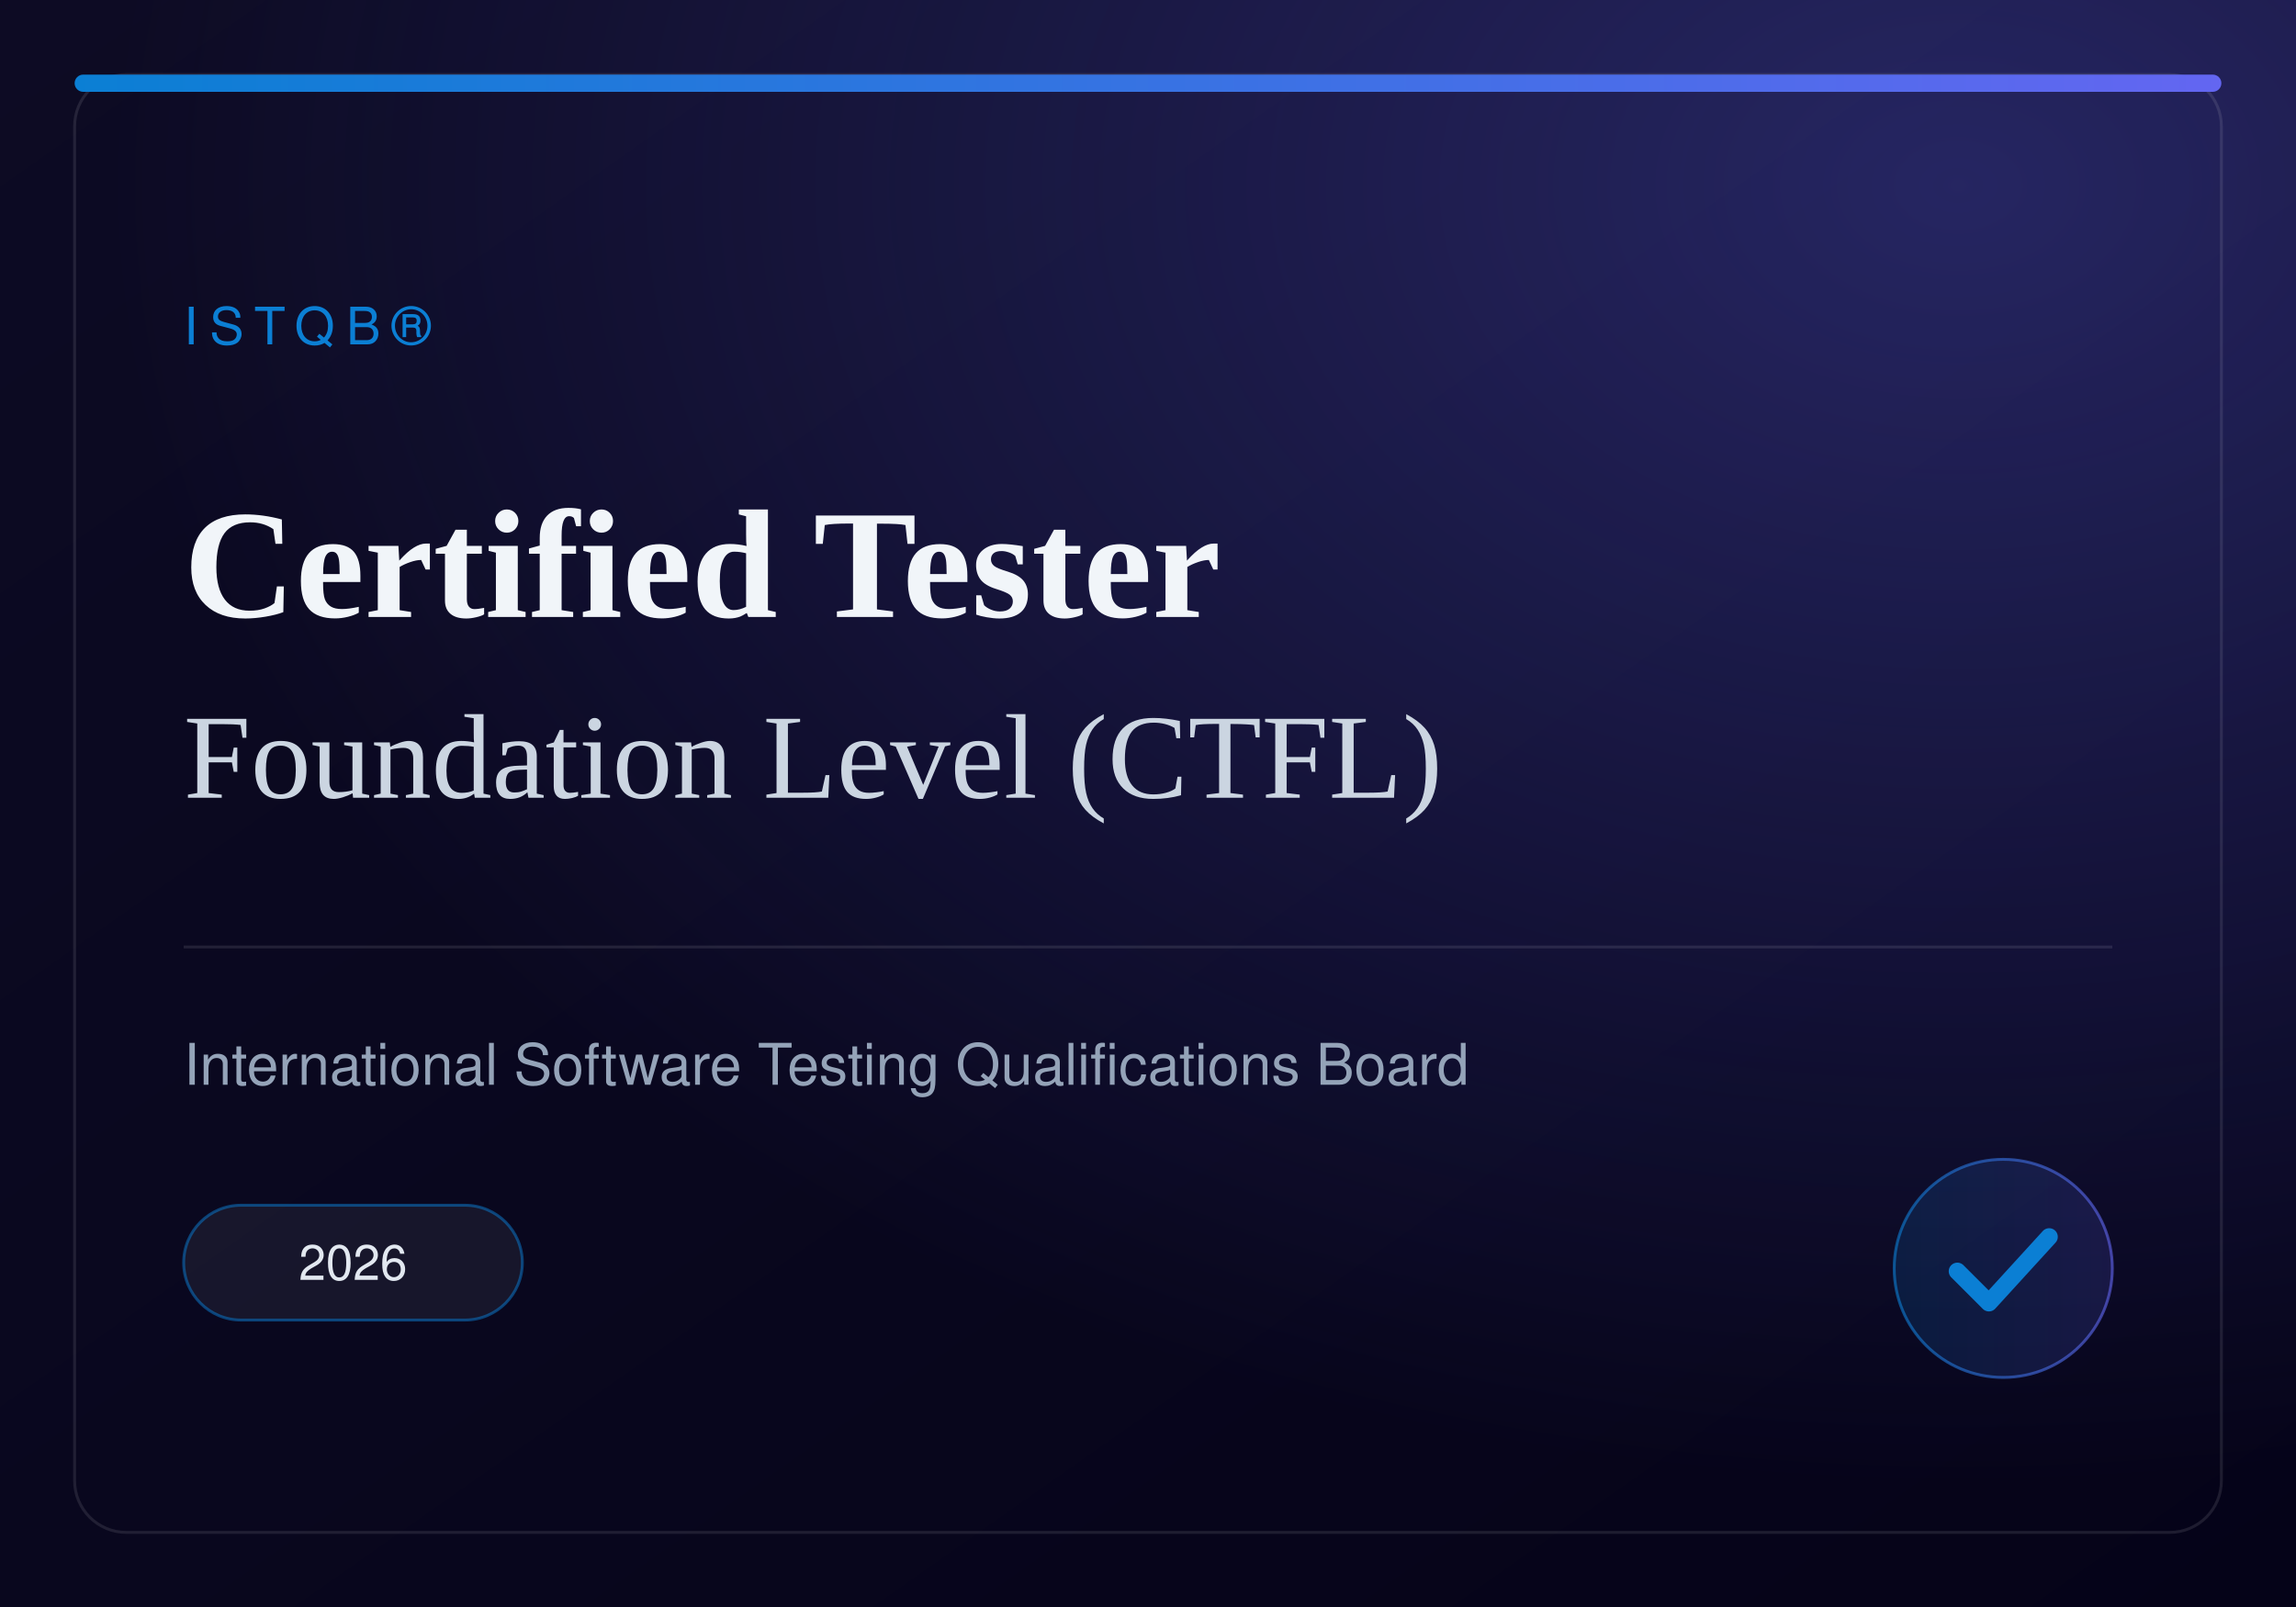
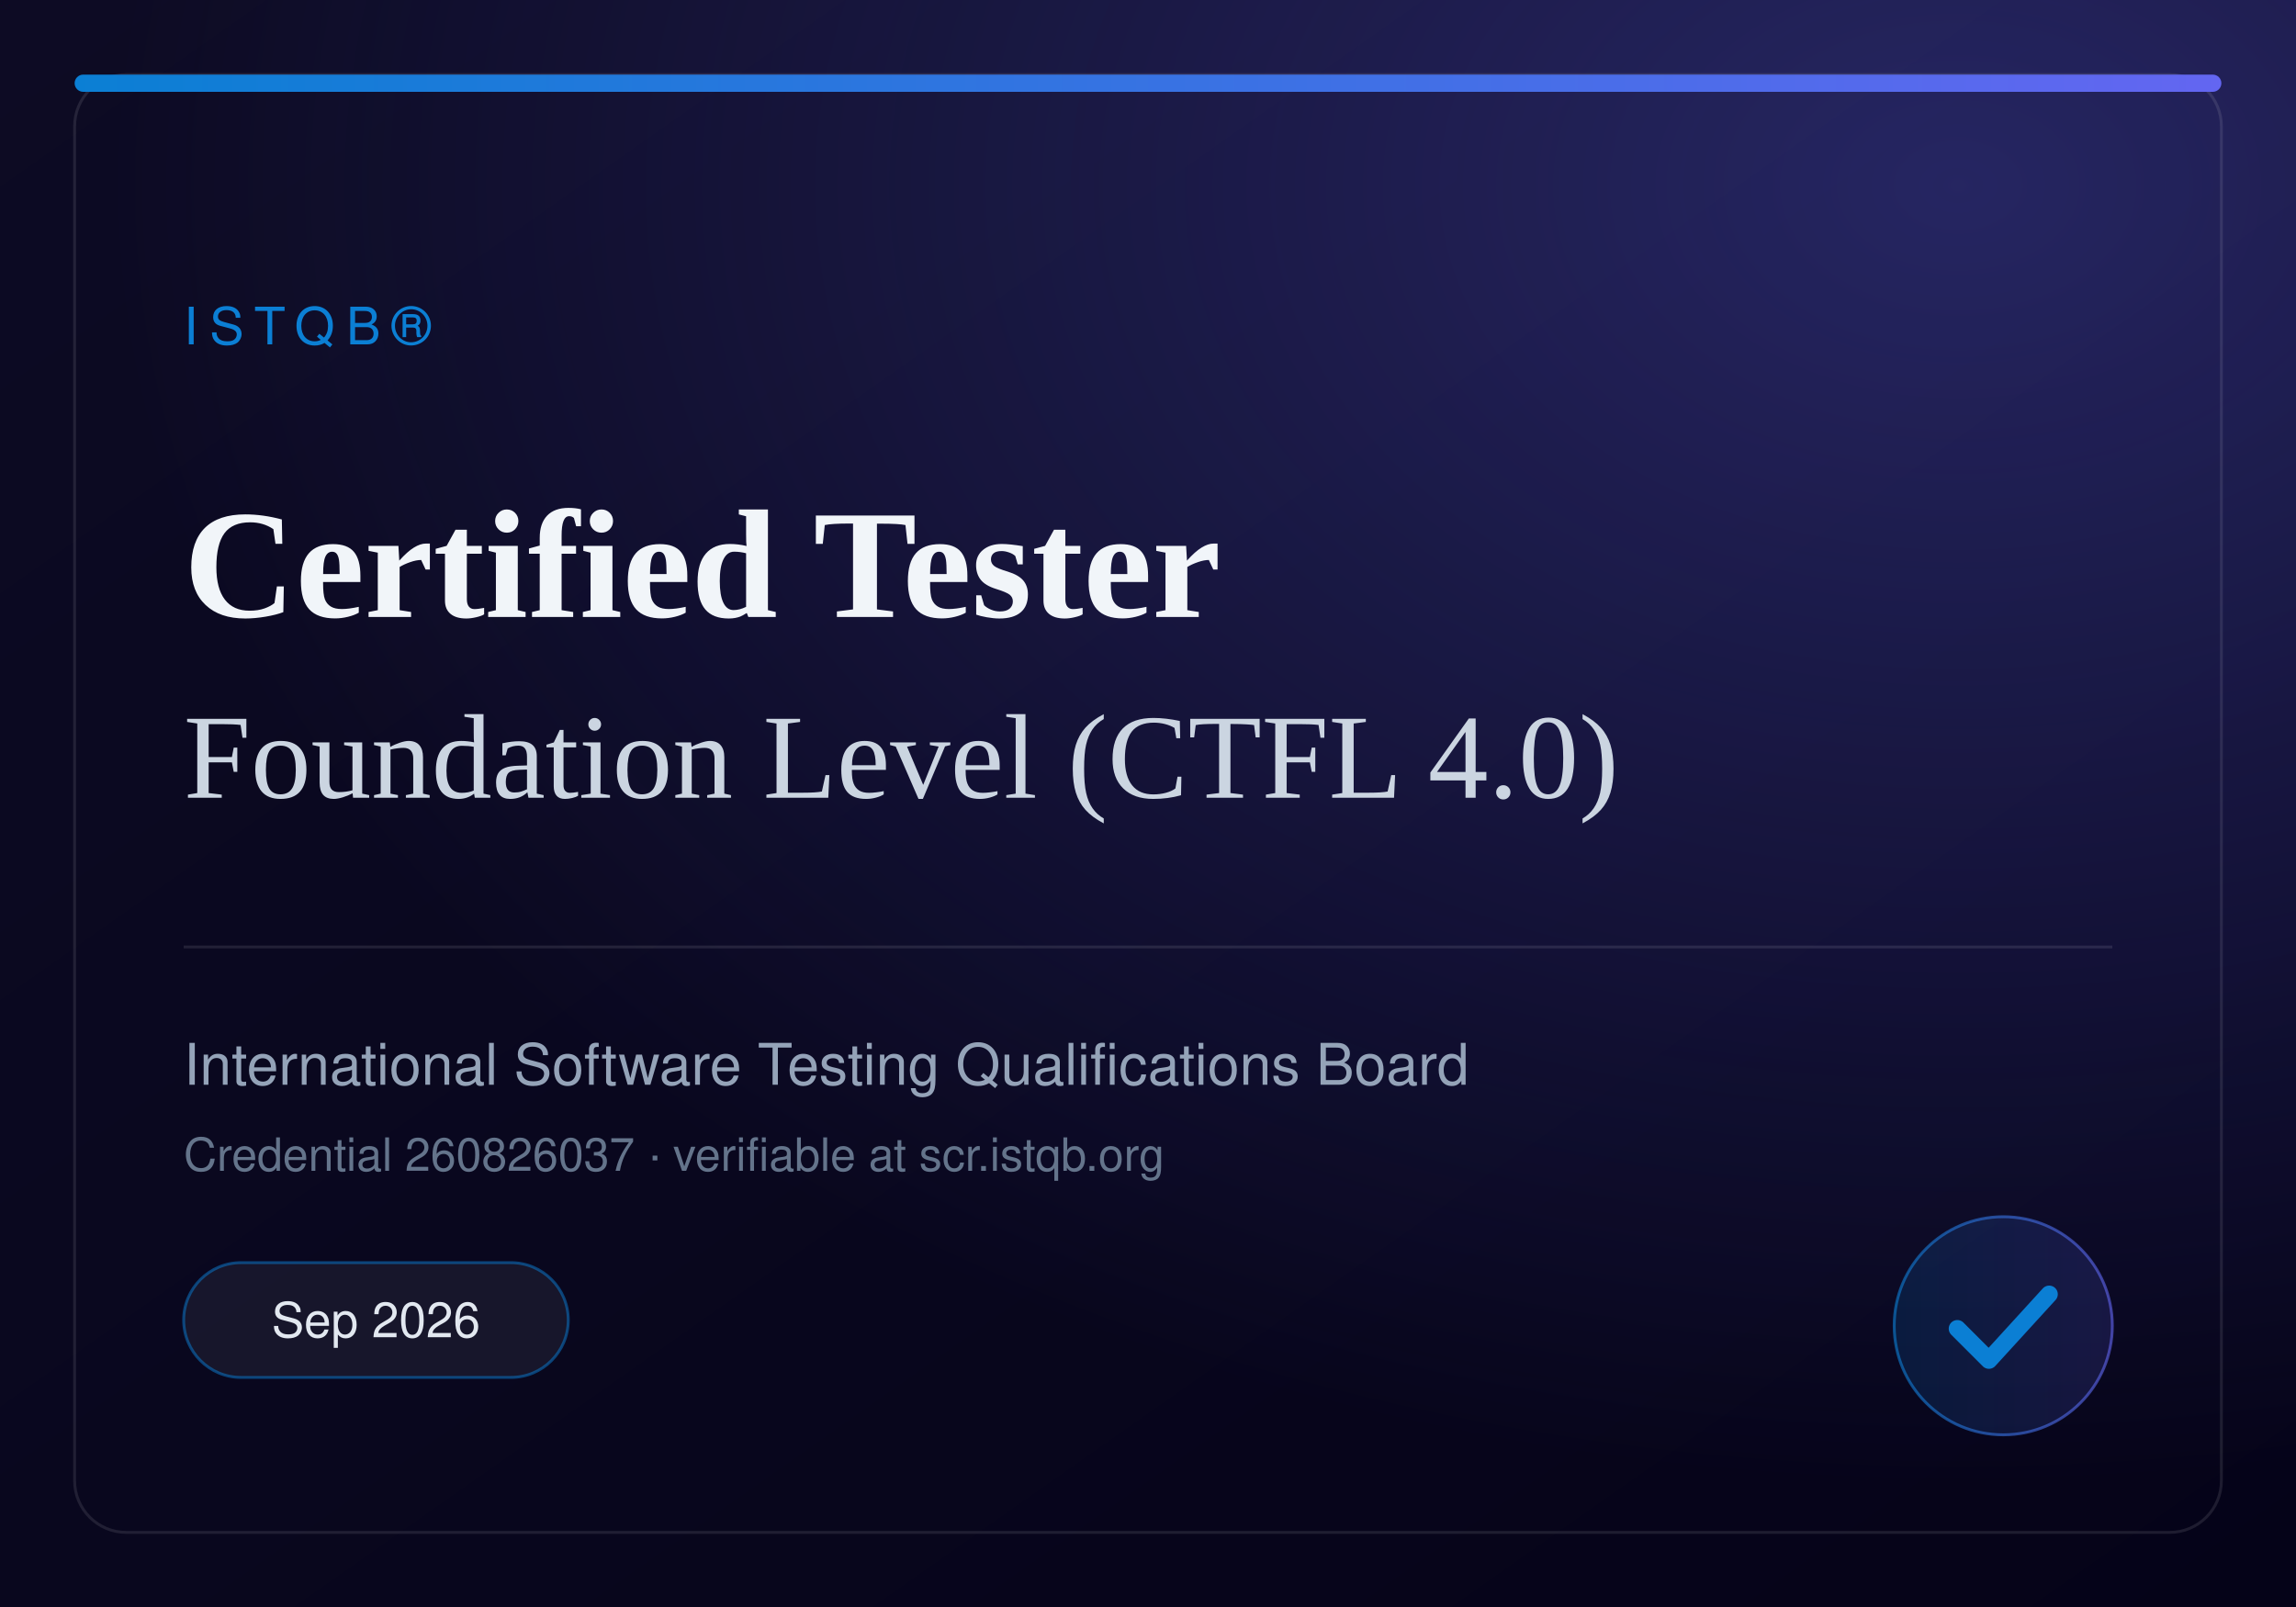
<svg xmlns="http://www.w3.org/2000/svg" viewBox="0 0 800 560" width="800" height="560" role="img" aria-label="Certified Tester Foundation Level (CTFL 4.0) credential">
  <defs>
    <linearGradient id="bg" x1="0" y1="0" x2="1" y2="1">
      <stop offset="0%" stop-color="#0d0b24" />
      <stop offset="100%" stop-color="#050318" />
    </linearGradient>
    <linearGradient id="accent" x1="0" y1="0" x2="1" y2="0">
      <stop offset="0%" stop-color="#0b7fd4" />
      <stop offset="100%" stop-color="#6366f1" />
    </linearGradient>
    <radialGradient id="glow" cx="0.85" cy="0.12" r="0.8">
      <stop offset="0%" stop-color="#6366f1" stop-opacity="0.32" />
      <stop offset="100%" stop-color="#6366f1" stop-opacity="0" />
    </radialGradient>
  </defs>
  <rect width="800" height="560" fill="url(#bg)" />
  <rect width="800" height="560" fill="url(#glow)" />
  <rect x="26" y="26" width="748" height="508" rx="18" fill="none" stroke="#ffffff" stroke-opacity="0.10" />
  <rect x="26" y="26" width="748" height="6" rx="3" fill="url(#accent)" />
  <text x="64" y="120" font-family="Helvetica, Arial, sans-serif" font-size="18" letter-spacing="4" fill="#0b7fd4">ISTQB®</text>
  <text x="64" y="215" font-family="Georgia, 'Times New Roman', serif" font-size="54" font-weight="700" fill="#f1f5f9">Certified Tester</text>
-   <text x="64" y="278" font-family="Georgia, 'Times New Roman', serif" font-size="42" fill="#cbd5e1">Foundation Level (CTFL)</text>
+   <text x="64" y="278" font-family="Georgia, 'Times New Roman', serif" font-size="42" fill="#cbd5e1">Foundation Level (CTFL 4.0)</text>
  <line x1="64" y1="330" x2="736" y2="330" stroke="#ffffff" stroke-opacity="0.10" />
  <text x="64" y="378" font-family="Helvetica, Arial, sans-serif" font-size="20" fill="#94a3b8">International Software Testing Qualifications Board</text>
-   <g transform="translate(64,420)">
-     <rect x="0" y="0" width="118" height="40" rx="20" fill="#ffffff" fill-opacity="0.06" stroke="#0b7fd4" stroke-opacity="0.5" />
-     <text x="59" y="26" text-anchor="middle" font-family="Helvetica, Arial, sans-serif" font-size="17" fill="#e2e8f0">2026</text>
+   <text x="64" y="408" font-family="Helvetica, Arial, sans-serif" font-size="16" fill="#64748b">Credential 260826037 · verifiable at scr.istqb.org</text>
+   <g transform="translate(64,440)">
+     <rect x="0" y="0" width="134" height="40" rx="20" fill="#ffffff" fill-opacity="0.06" stroke="#0b7fd4" stroke-opacity="0.5" />
+     <text x="67" y="26" text-anchor="middle" font-family="Helvetica, Arial, sans-serif" font-size="17" fill="#e2e8f0">Sep 2026</text>
  </g>
-   <g transform="translate(660,404)">
+   <g transform="translate(660,424)">
    <circle cx="38" cy="38" r="38" fill="url(#accent)" fill-opacity="0.16" stroke="url(#accent)" stroke-opacity="0.6" />
    <path d="M22 39l11 11 21-23" stroke="#0b7fd4" stroke-width="6" fill="none" stroke-linecap="round" stroke-linejoin="round" />
  </g>
</svg>
